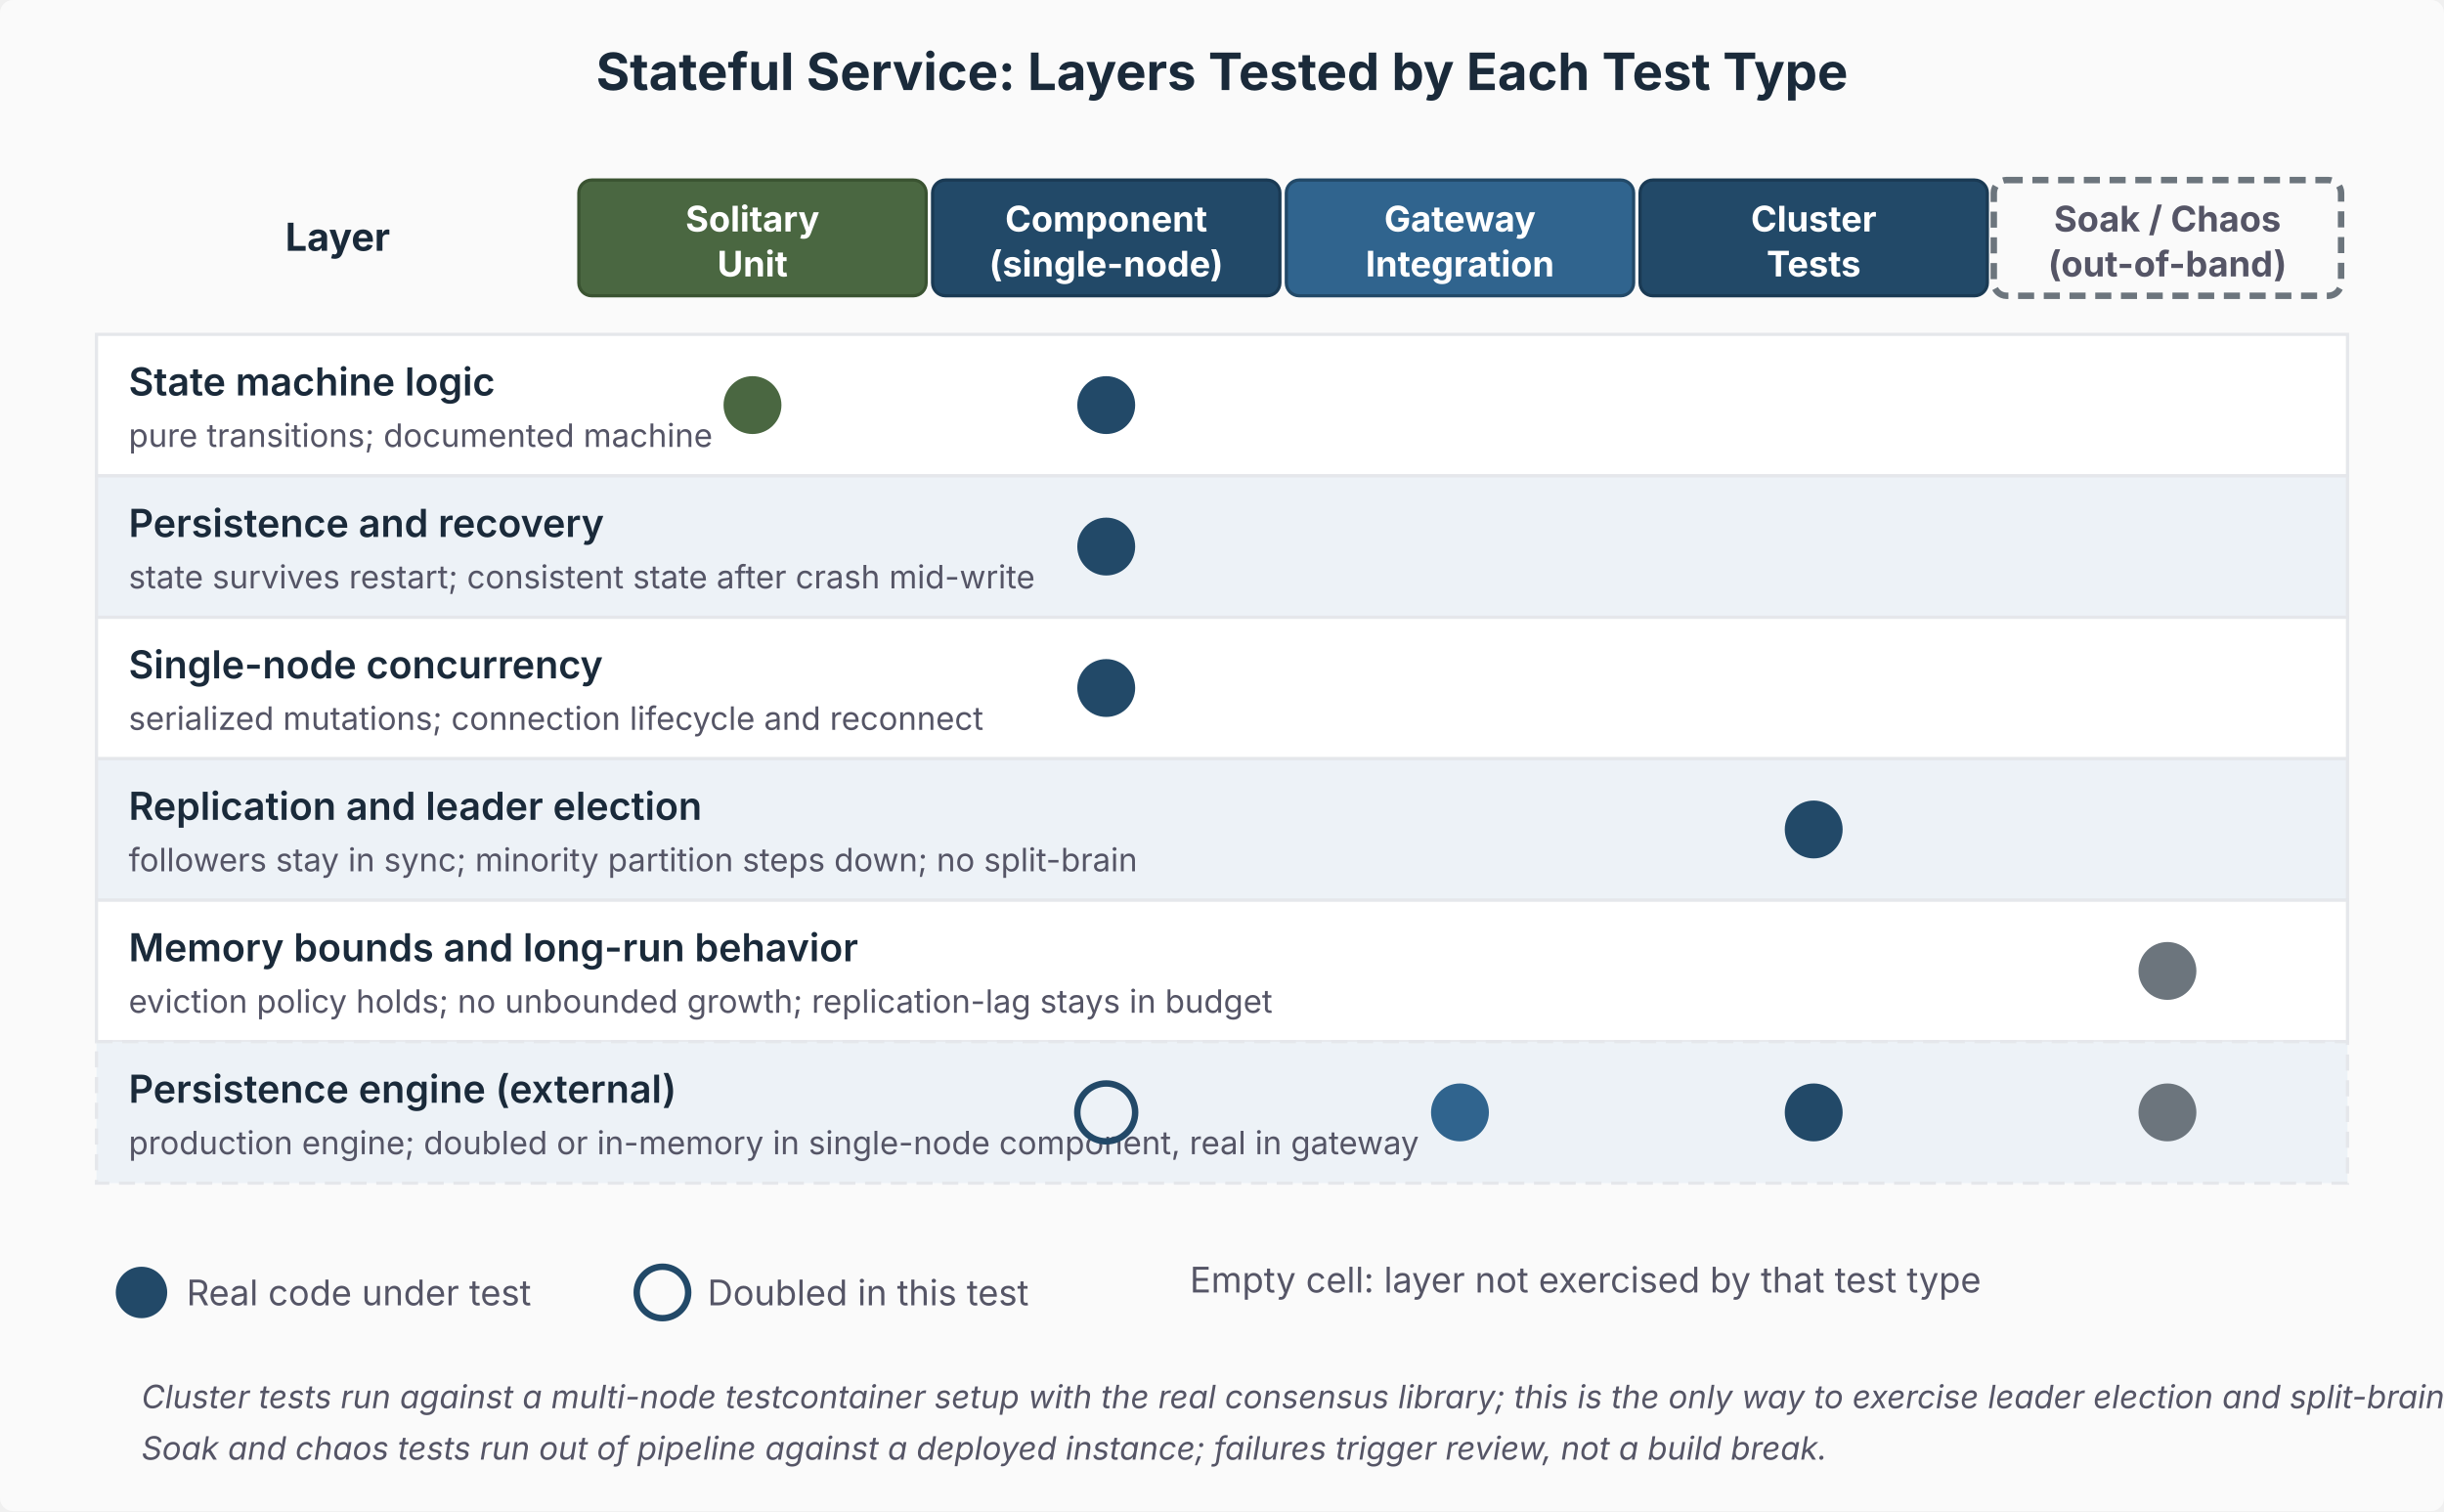
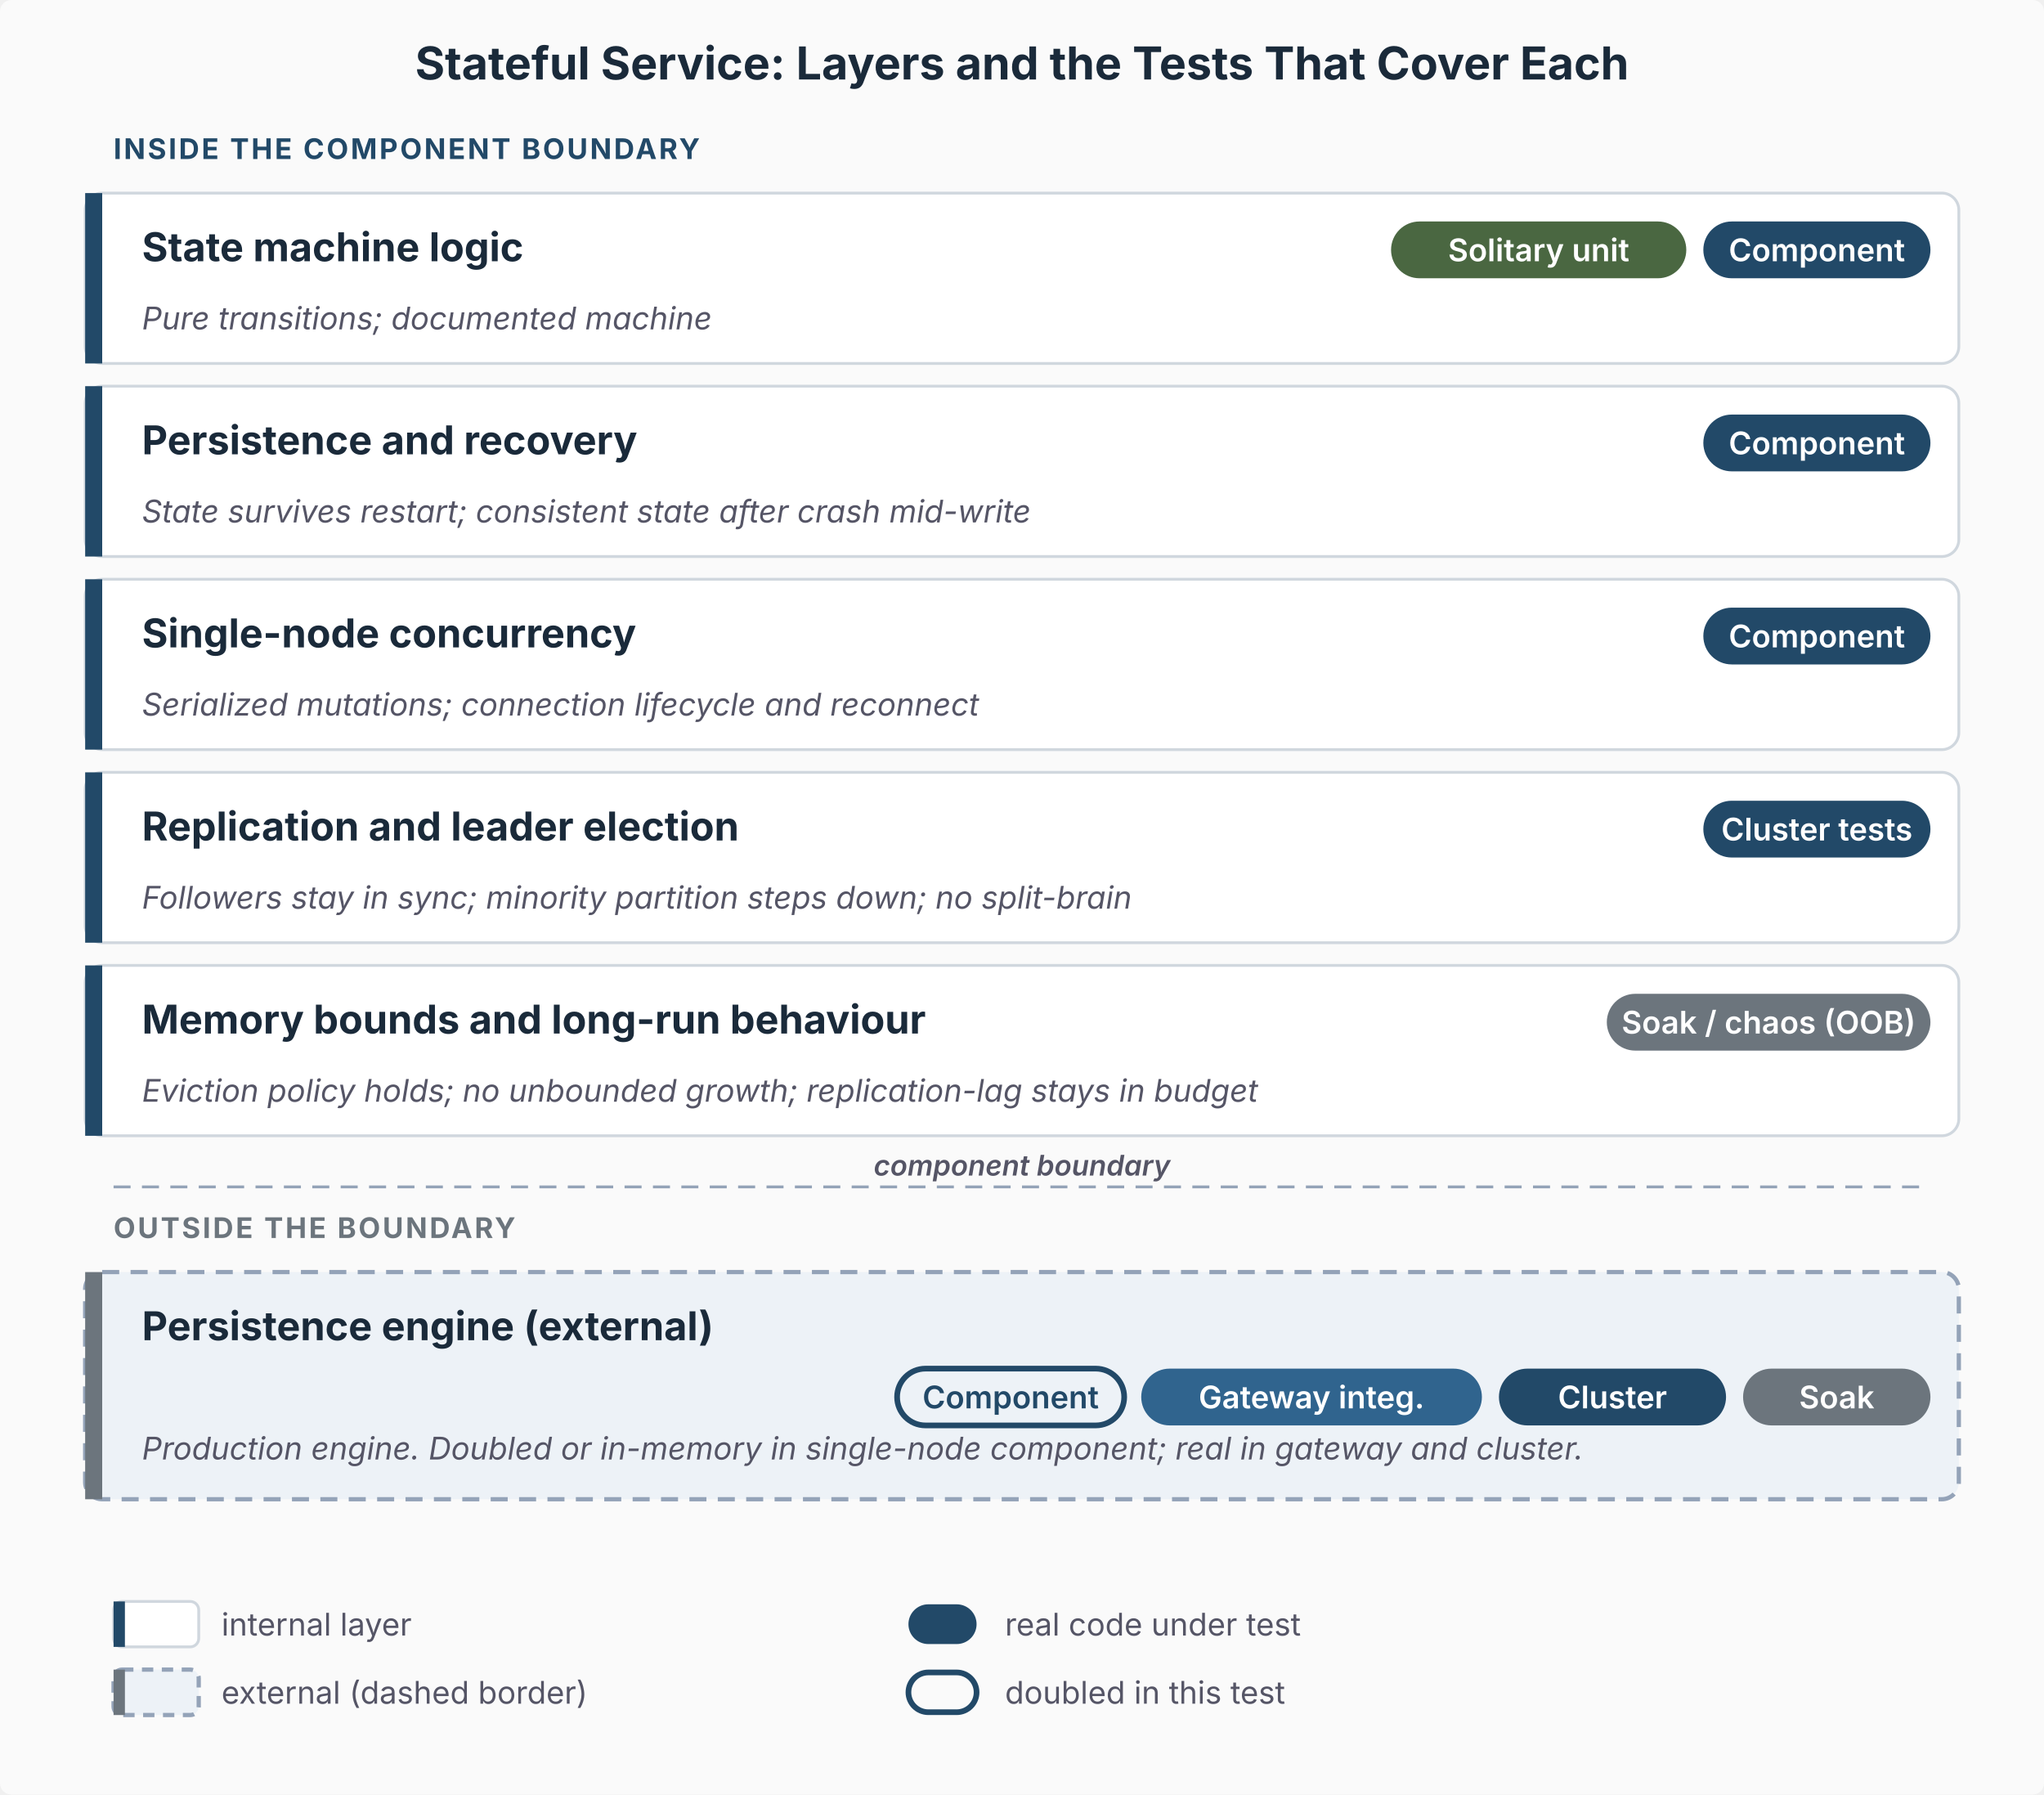
- <svg xmlns="http://www.w3.org/2000/svg" viewBox="0 0 760 470" role="img" aria-labelledby="ssc-title ssc-desc" font-family="system-ui, -apple-system, sans-serif" font-size="13">
-   <rect width="760" height="470" fill="#fafafa" rx="4" />
-   <text x="380" y="28" text-anchor="middle" font-size="16" font-weight="bold" fill="#1a2a3a">
-     Stateful Service: Layers Tested by Each Test Type
+ <svg xmlns="http://www.w3.org/2000/svg" viewBox="0 0 720 632" role="img" aria-labelledby="ssc-title ssc-desc" font-family="system-ui, -apple-system, sans-serif" font-size="13">
+   <rect width="720" height="632" fill="#fafafa" rx="4" />
+   <text x="360" y="28" text-anchor="middle" font-size="16" font-weight="bold" fill="#1a2a3a">
+     Stateful Service: Layers and the Tests That Cover Each
  </text>
-   <text x="105" y="78" text-anchor="middle" font-size="12" font-weight="700" fill="#1a2a3a">Layer</text>
-   <rect x="180" y="56" width="108" height="36" rx="4" fill="#4a6741" stroke="#3a5331" />
-   <text x="234" y="72" text-anchor="middle" font-size="11" font-weight="700" fill="#fff">Solitary</text>
-   <text x="234" y="86" text-anchor="middle" font-size="11" font-weight="700" fill="#fff">Unit</text>
-   <rect x="290" y="56" width="108" height="36" rx="4" fill="#224968" stroke="#1a3a54" />
-   <text x="344" y="72" text-anchor="middle" font-size="11" font-weight="700" fill="#fff">Component</text>
-   <text x="344" y="86" text-anchor="middle" font-size="11" font-weight="700" fill="#fff">(single-node)</text>
-   <rect x="400" y="56" width="108" height="36" rx="4" fill="#30648e" stroke="#224968" />
-   <text x="454" y="72" text-anchor="middle" font-size="11" font-weight="700" fill="#fff">Gateway</text>
-   <text x="454" y="86" text-anchor="middle" font-size="11" font-weight="700" fill="#fff">Integration</text>
-   <rect x="510" y="56" width="108" height="36" rx="4" fill="#224968" stroke="#1a3a54" />
-   <text x="564" y="72" text-anchor="middle" font-size="11" font-weight="700" fill="#fff">Cluster</text>
-   <text x="564" y="86" text-anchor="middle" font-size="11" font-weight="700" fill="#fff">Tests</text>
-   <rect x="620" y="56" width="108" height="36" rx="4" fill="none" stroke="#6c757d" stroke-width="2" stroke-dasharray="5,3" />
-   <text x="674" y="72" text-anchor="middle" font-size="11" font-weight="700" fill="#556">Soak / Chaos</text>
-   <text x="674" y="86" text-anchor="middle" font-size="11" font-weight="700" fill="#556">(out-of-band)</text>
-   <rect x="30" y="104" width="700" height="44" fill="#ffffff" stroke="#e5e7eb" />
-   <text x="40" y="123" font-size="12" font-weight="600" fill="#1a2a3a">State machine logic</text>
-   <text x="40" y="139" font-size="10" fill="#556">pure transitions; documented machine</text>
-   <circle cx="234" cy="126" r="9" fill="#4a6741" />
-   <circle cx="344" cy="126" r="9" fill="#224968" />
-   <rect x="30" y="148" width="700" height="44" fill="#edf2f7" stroke="#e5e7eb" />
-   <text x="40" y="167" font-size="12" font-weight="600" fill="#1a2a3a">Persistence and recovery</text>
-   <text x="40" y="183" font-size="10" fill="#556">state survives restart; consistent state after crash mid-write</text>
-   <circle cx="344" cy="170" r="9" fill="#224968" />
-   <rect x="30" y="192" width="700" height="44" fill="#ffffff" stroke="#e5e7eb" />
-   <text x="40" y="211" font-size="12" font-weight="600" fill="#1a2a3a">Single-node concurrency</text>
-   <text x="40" y="227" font-size="10" fill="#556">serialized mutations; connection lifecycle and reconnect</text>
-   <circle cx="344" cy="214" r="9" fill="#224968" />
-   <rect x="30" y="236" width="700" height="44" fill="#edf2f7" stroke="#e5e7eb" />
-   <text x="40" y="255" font-size="12" font-weight="600" fill="#1a2a3a">Replication and leader election</text>
-   <text x="40" y="271" font-size="10" fill="#556">followers stay in sync; minority partition steps down; no split-brain</text>
-   <circle cx="564" cy="258" r="9" fill="#224968" />
-   <rect x="30" y="280" width="700" height="44" fill="#ffffff" stroke="#e5e7eb" />
-   <text x="40" y="299" font-size="12" font-weight="600" fill="#1a2a3a">Memory bounds and long-run behavior</text>
-   <text x="40" y="315" font-size="10" fill="#556">eviction policy holds; no unbounded growth; replication-lag stays in budget</text>
-   <circle cx="674" cy="302" r="9" fill="#6c757d" />
-   <rect x="30" y="324" width="700" height="44" fill="#edf2f7" stroke="#e5e7eb" stroke-dasharray="5,3" />
-   <text x="40" y="343" font-size="12" font-weight="600" fill="#1a2a3a">Persistence engine (external)</text>
-   <text x="40" y="359" font-size="10" fill="#556">production engine; doubled or in-memory in single-node component, real in gateway</text>
-   <circle cx="344" cy="346" r="9" fill="none" stroke="#224968" stroke-width="2" />
-   <circle cx="454" cy="346" r="9" fill="#30648e" />
-   <circle cx="564" cy="346" r="9" fill="#224968" />
-   <circle cx="674" cy="346" r="9" fill="#6c757d" />
-   <circle cx="44" cy="402" r="8" fill="#224968" />
-   <text x="58" y="406" font-size="11" fill="#556">Real code under test</text>
-   <circle cx="206" cy="402" r="8" fill="none" stroke="#224968" stroke-width="2" />
-   <text x="220" y="406" font-size="11" fill="#556">Doubled in this test</text>
-   <text x="370" y="402" font-size="11" fill="#556">Empty cell: layer not exercised by that test type</text>
-   <text x="44" y="438" font-size="10" fill="#556" font-style="italic">
-     Cluster tests run against a multi-node testcontainer setup with the real consensus library; this is the only way to exercise leader election and split-brain.
+   <text x="40" y="56" font-size="10" font-weight="700" letter-spacing="0.08em" fill="#224968">
+     INSIDE THE COMPONENT BOUNDARY
  </text>
-   <text x="44" y="454" font-size="10" fill="#556" font-style="italic">
-     Soak and chaos tests run out of pipeline against a deployed instance; failures trigger review, not a build break.
+   <rect x="30" y="68" width="660" height="60" rx="6" fill="#ffffff" stroke="#d0d7de" stroke-width="1" />
+   <rect x="30" y="68" width="6" height="60" fill="#224968" />
+   <text x="50" y="92" font-size="14" font-weight="700" fill="#1a2a3a">State machine logic</text>
+   <a href="/docs/testing/glossary/#solitary-unit-test" target="_top">
+     <rect x="490" y="78" width="104" height="20" rx="10" fill="#4a6741" />
+     <text x="542" y="92" text-anchor="middle" font-size="11" font-weight="600" fill="#fff">Solitary unit</text>
+   </a>
+   <a href="/docs/testing/glossary/#component-test" target="_top">
+     <rect x="600" y="78" width="80" height="20" rx="10" fill="#224968" />
+     <text x="640" y="92" text-anchor="middle" font-size="11" font-weight="600" fill="#fff">Component</text>
+   </a>
+   <text x="50" y="116" font-size="11" font-style="italic" fill="#556">Pure transitions; documented machine</text>
+   <rect x="30" y="136" width="660" height="60" rx="6" fill="#ffffff" stroke="#d0d7de" stroke-width="1" />
+   <rect x="30" y="136" width="6" height="60" fill="#224968" />
+   <text x="50" y="160" font-size="14" font-weight="700" fill="#1a2a3a">Persistence and recovery</text>
+   <a href="/docs/testing/glossary/#component-test" target="_top">
+     <rect x="600" y="146" width="80" height="20" rx="10" fill="#224968" />
+     <text x="640" y="160" text-anchor="middle" font-size="11" font-weight="600" fill="#fff">Component</text>
+   </a>
+   <text x="50" y="184" font-size="11" font-style="italic" fill="#556">State survives restart; consistent state after crash mid-write</text>
+   <rect x="30" y="204" width="660" height="60" rx="6" fill="#ffffff" stroke="#d0d7de" stroke-width="1" />
+   <rect x="30" y="204" width="6" height="60" fill="#224968" />
+   <text x="50" y="228" font-size="14" font-weight="700" fill="#1a2a3a">Single-node concurrency</text>
+   <a href="/docs/testing/glossary/#component-test" target="_top">
+     <rect x="600" y="214" width="80" height="20" rx="10" fill="#224968" />
+     <text x="640" y="228" text-anchor="middle" font-size="11" font-weight="600" fill="#fff">Component</text>
+   </a>
+   <text x="50" y="252" font-size="11" font-style="italic" fill="#556">Serialized mutations; connection lifecycle and reconnect</text>
+   <rect x="30" y="272" width="660" height="60" rx="6" fill="#ffffff" stroke="#d0d7de" stroke-width="1" />
+   <rect x="30" y="272" width="6" height="60" fill="#224968" />
+   <text x="50" y="296" font-size="14" font-weight="700" fill="#1a2a3a">Replication and leader election</text>
+   <a href="/docs/testing/glossary/#cluster-test" target="_top">
+     <rect x="600" y="282" width="80" height="20" rx="10" fill="#224968" />
+     <text x="640" y="296" text-anchor="middle" font-size="11" font-weight="600" fill="#fff">Cluster tests</text>
+   </a>
+   <text x="50" y="320" font-size="11" font-style="italic" fill="#556">Followers stay in sync; minority partition steps down; no split-brain</text>
+   <rect x="30" y="340" width="660" height="60" rx="6" fill="#ffffff" stroke="#d0d7de" stroke-width="1" />
+   <rect x="30" y="340" width="6" height="60" fill="#224968" />
+   <text x="50" y="364" font-size="14" font-weight="700" fill="#1a2a3a">Memory bounds and long-run behaviour</text>
+   <a href="/docs/testing/glossary/#soak-test" target="_top">
+     <rect x="566" y="350" width="114" height="20" rx="10" fill="#6c757d" />
+     <text x="623" y="364" text-anchor="middle" font-size="11" font-weight="600" fill="#fff">Soak / chaos (OOB)</text>
+   </a>
+   <text x="50" y="388" font-size="11" font-style="italic" fill="#556">Eviction policy holds; no unbounded growth; replication-lag stays in budget</text>
+   <line x1="40" y1="418" x2="680" y2="418" stroke="#94a3b8" stroke-width="1" stroke-dasharray="6,4" />
+   <text x="360" y="414" text-anchor="middle" font-size="10" fill="#556" font-weight="600" font-style="italic">component boundary</text>
+   <text x="40" y="436" font-size="10" font-weight="700" letter-spacing="0.08em" fill="#6c757d">
+     OUTSIDE THE BOUNDARY
  </text>
+   <rect x="30" y="448" width="660" height="80" rx="6" fill="#edf2f7" stroke="#94a3b8" stroke-width="1.5" stroke-dasharray="6,4" />
+   <rect x="30" y="448" width="6" height="80" fill="#6c757d" />
+   <text x="50" y="472" font-size="14" font-weight="700" fill="#1a2a3a">Persistence engine (external)</text>
+   <a href="/docs/testing/glossary/#component-test" target="_top">
+     <rect x="316" y="482" width="80" height="20" rx="10" fill="none" stroke="#224968" stroke-width="2" />
+     <text x="356" y="496" text-anchor="middle" font-size="11" font-weight="600" fill="#224968">Component</text>
+   </a>
+   <a href="/docs/testing/glossary/#gateway-integration-test" target="_top">
+     <rect x="402" y="482" width="120" height="20" rx="10" fill="#30648e" />
+     <text x="462" y="496" text-anchor="middle" font-size="11" font-weight="600" fill="#fff">Gateway integ.</text>
+   </a>
+   <a href="/docs/testing/glossary/#cluster-test" target="_top">
+     <rect x="528" y="482" width="80" height="20" rx="10" fill="#224968" />
+     <text x="568" y="496" text-anchor="middle" font-size="11" font-weight="600" fill="#fff">Cluster</text>
+   </a>
+   <a href="/docs/testing/glossary/#soak-test" target="_top">
+     <rect x="614" y="482" width="66" height="20" rx="10" fill="#6c757d" />
+     <text x="647" y="496" text-anchor="middle" font-size="11" font-weight="600" fill="#fff">Soak</text>
+   </a>
+   <text x="50" y="514" font-size="11" font-style="italic" fill="#556">Production engine. Doubled or in-memory in single-node component; real in gateway and cluster.</text>
+   <rect x="40" y="564" width="30" height="16" rx="3" fill="#ffffff" stroke="#d0d7de" stroke-width="1" />
+   <rect x="40" y="564" width="4" height="16" fill="#224968" />
+   <text x="78" y="576" font-size="11" fill="#556">internal layer</text>
+   <rect x="320" y="565" width="24" height="14" rx="7" fill="#224968" />
+   <text x="354" y="576" font-size="11" fill="#556">real code under test</text>
+   <rect x="40" y="588" width="30" height="16" rx="3" fill="#edf2f7" stroke="#94a3b8" stroke-width="1.5" stroke-dasharray="4,3" />
+   <rect x="40" y="588" width="4" height="16" fill="#6c757d" />
+   <text x="78" y="600" font-size="11" fill="#556">external (dashed border)</text>
+   <rect x="320" y="589" width="24" height="14" rx="7" fill="none" stroke="#224968" stroke-width="2" />
+   <text x="354" y="600" font-size="11" fill="#556">doubled in this test</text>
</svg>
